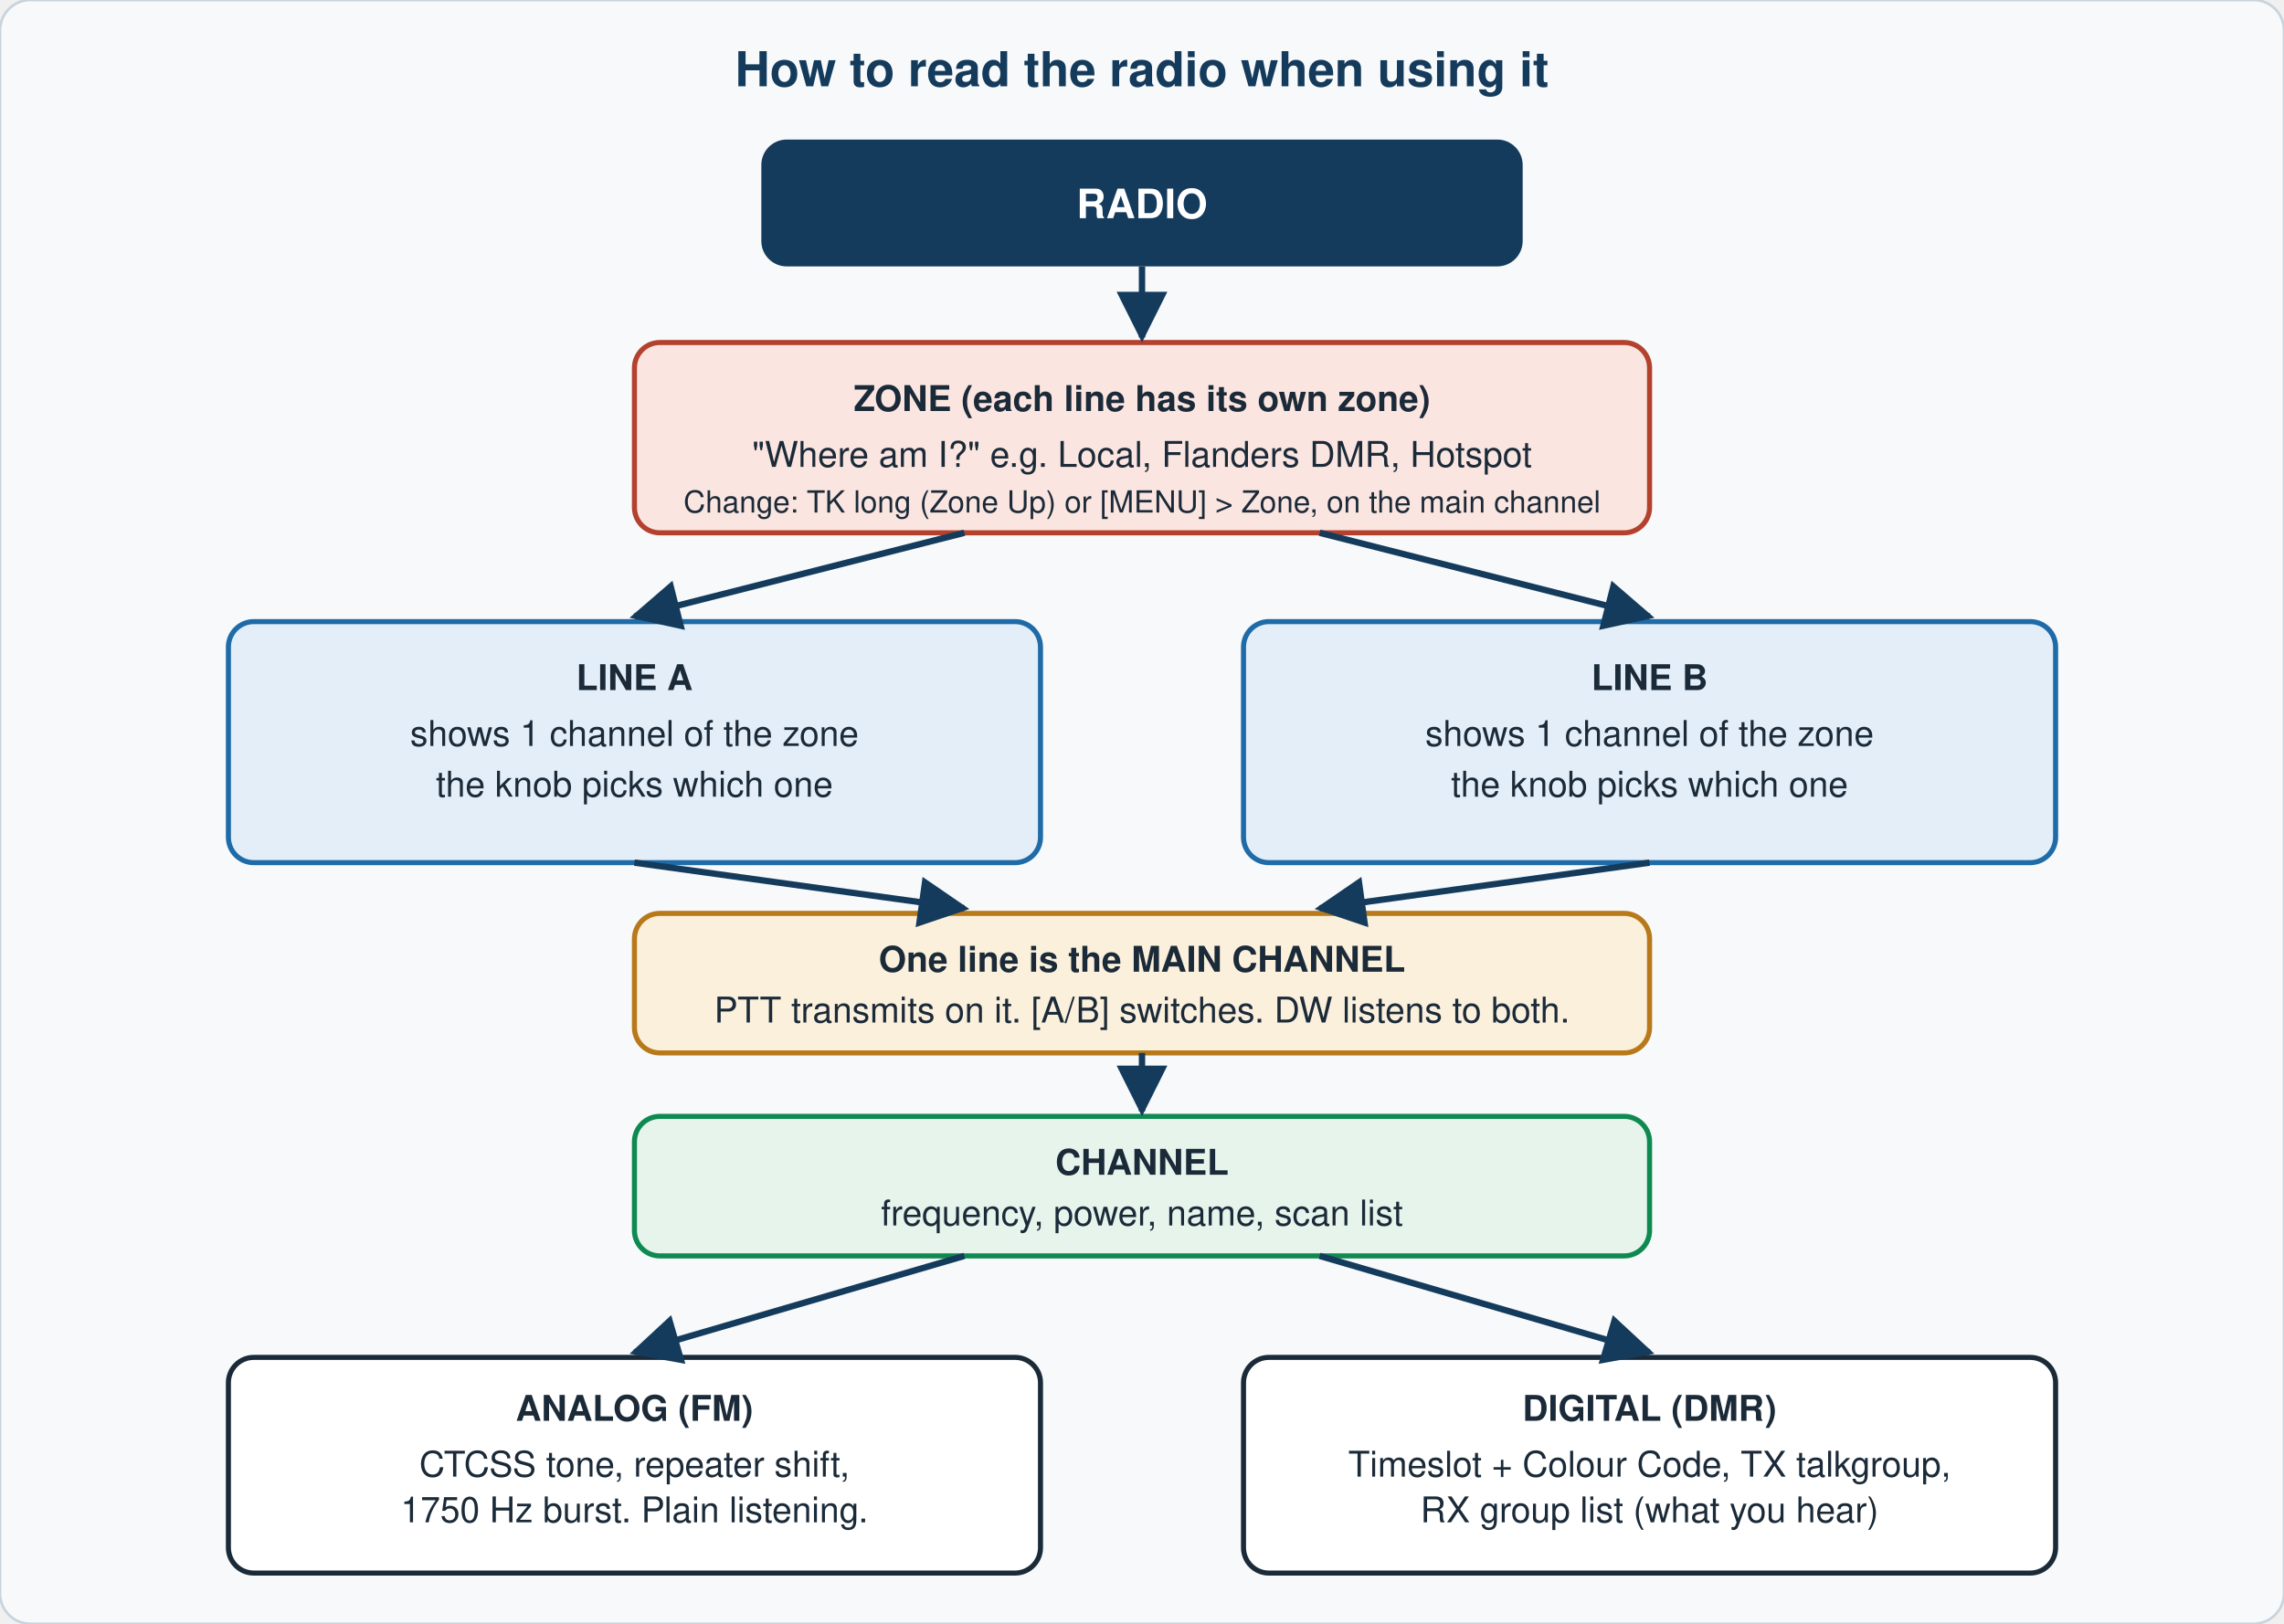
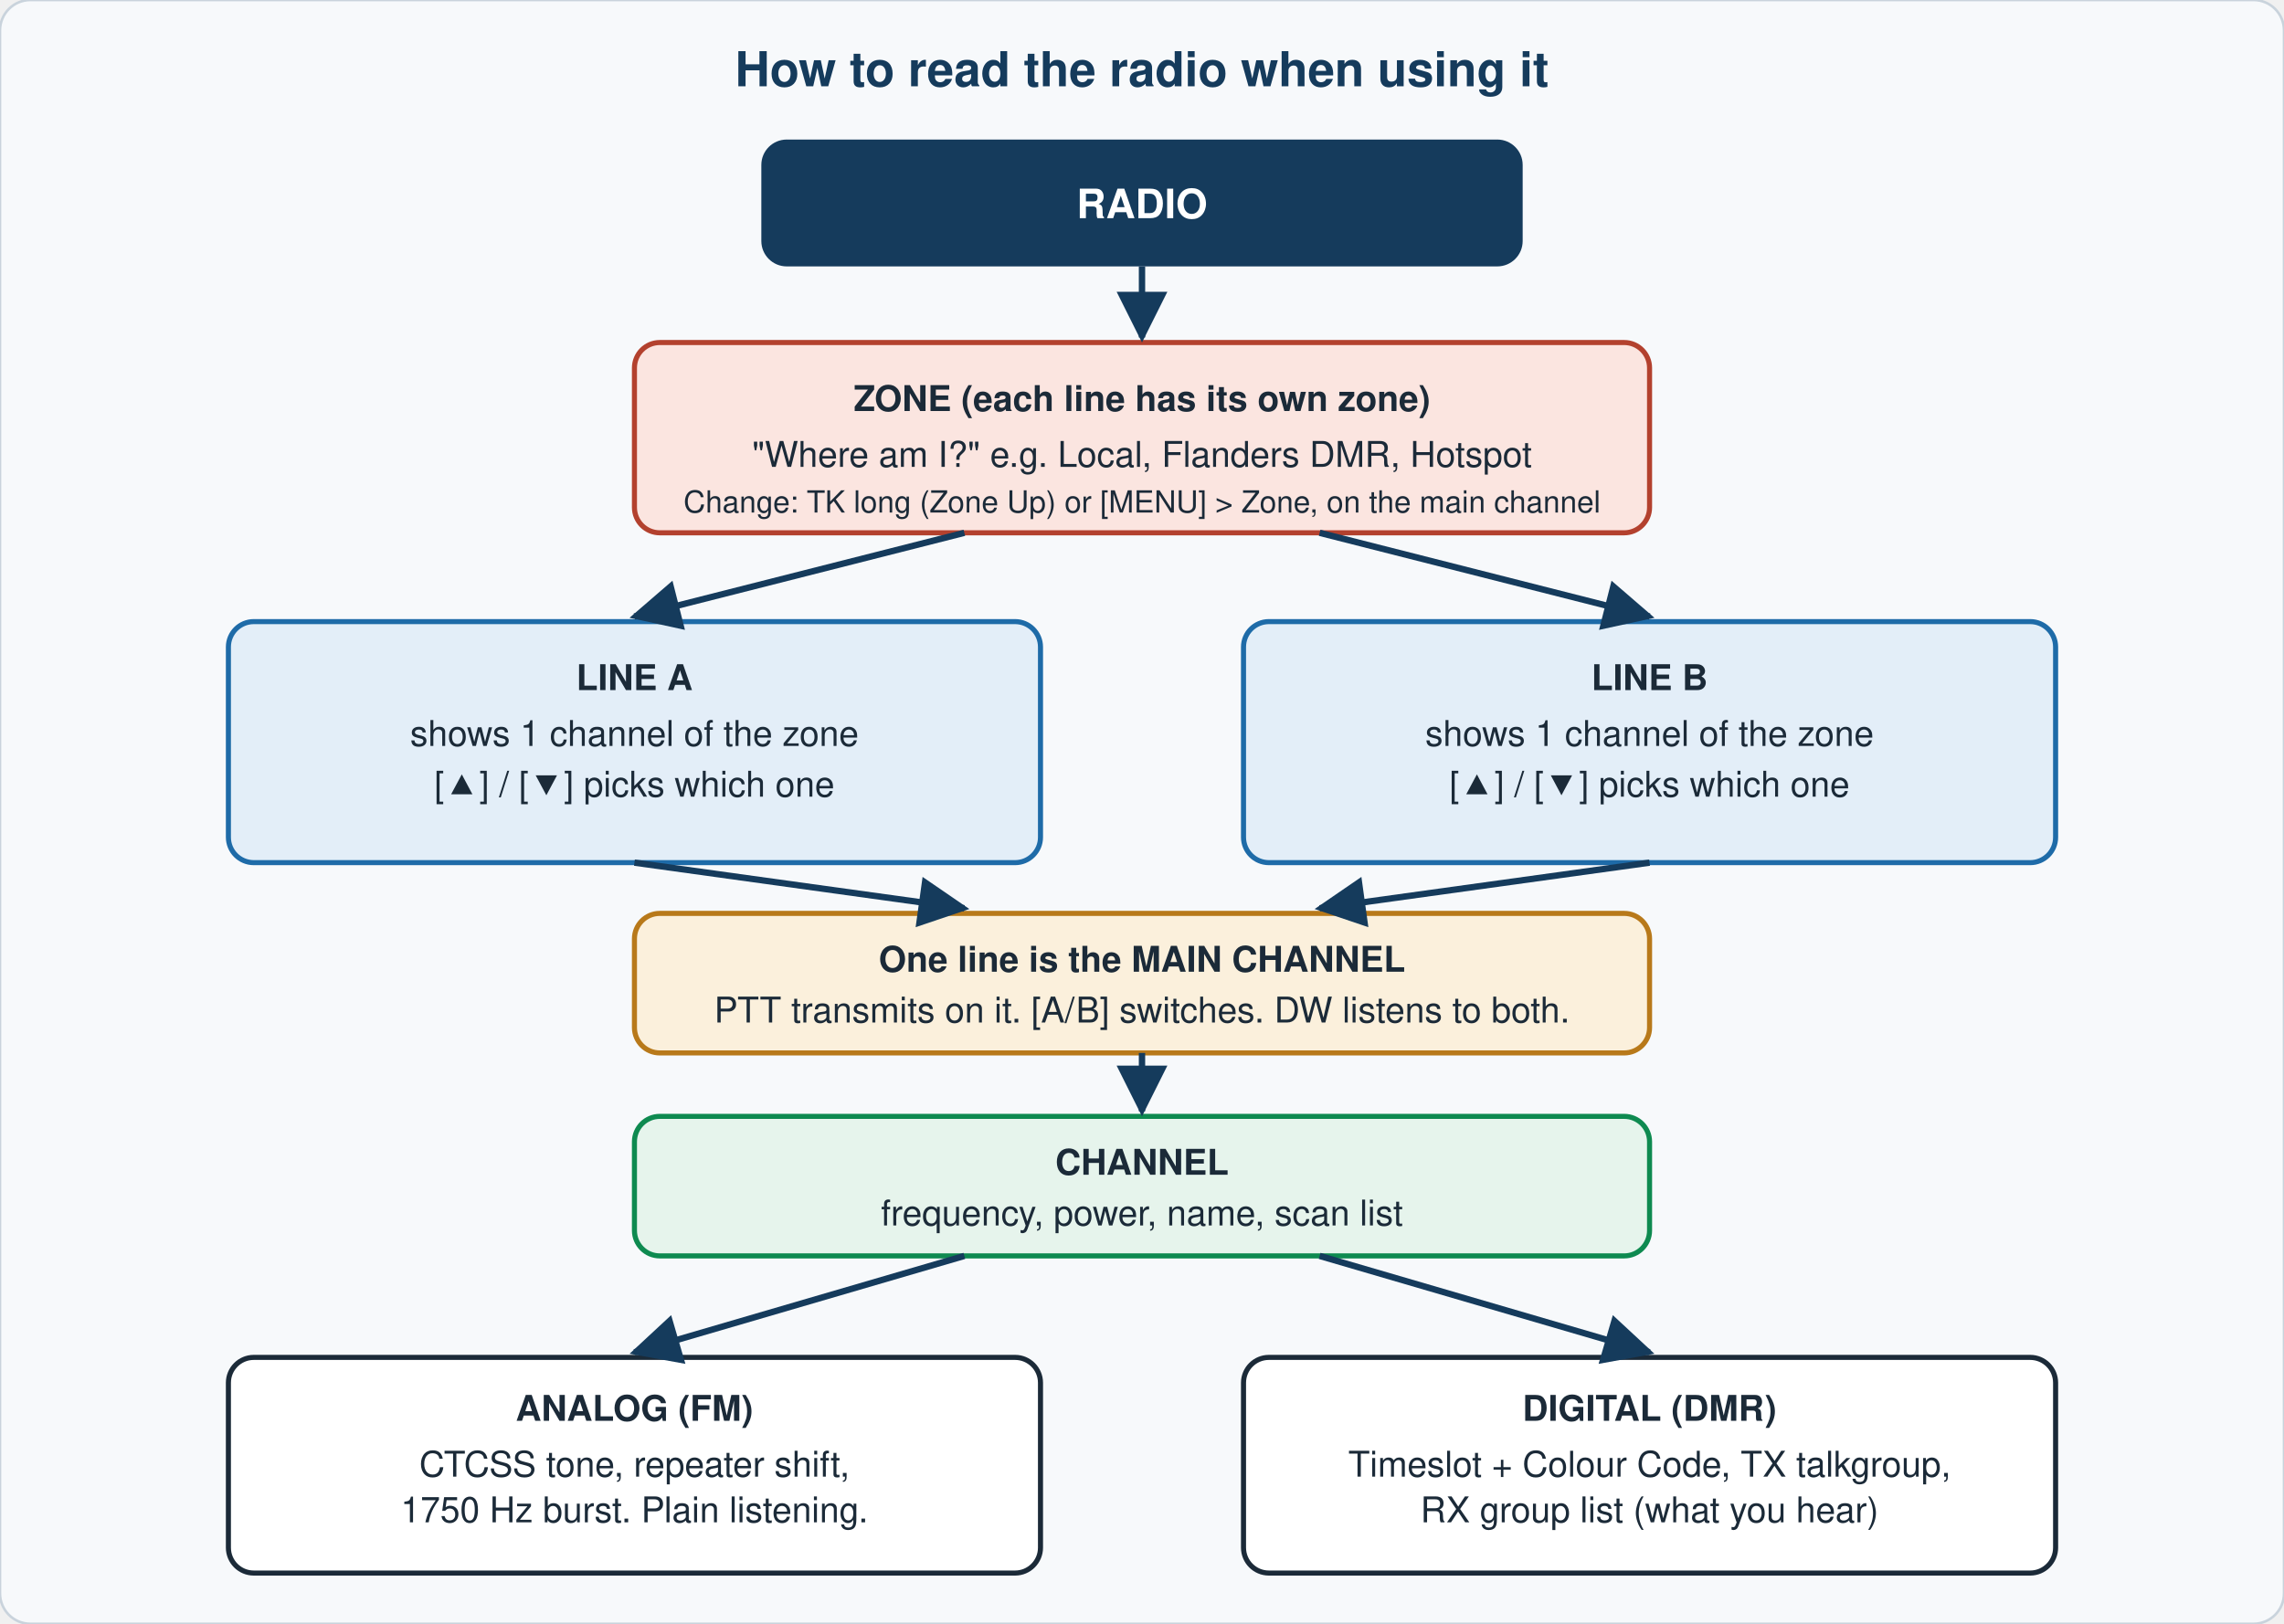
<svg xmlns="http://www.w3.org/2000/svg" viewBox="0 0 900 640" font-family="Helvetica, Arial, sans-serif" role="img" aria-label="Usage hierarchy: radio, zone, lines A and B, channel, analog or digital">
  <defs>
    <marker id="a" viewBox="0 0 10 10" refX="9" refY="5" markerWidth="8" markerHeight="8" orient="auto">
      <path d="M0 0L10 5L0 10z" fill="#153B5C" />
    </marker>
  </defs>
  <rect width="900" height="640" rx="12" fill="#F7F9FB" stroke="#C9D3DC" />
  <text x="450" y="34" text-anchor="middle" font-size="19" font-weight="700" fill="#153B5C">How to read the radio when using it</text>
  <g font-size="14" fill="#1B2A38">
    <rect x="300" y="55" width="300" height="50" rx="10" fill="#153B5C" />
    <text x="450" y="86" text-anchor="middle" font-size="16" font-weight="700" fill="#FFFFFF">RADIO</text>
    <rect x="250" y="135" width="400" height="75" rx="10" fill="#FBE5E0" stroke="#B3412E" stroke-width="2" />
    <text x="450" y="162" text-anchor="middle" font-weight="700">ZONE (each line has its own zone)</text>
    <text x="450" y="184" text-anchor="middle">"Where am I?" e.g. Local, Flanders DMR, Hotspot</text>
    <text x="450" y="202" text-anchor="middle" font-size="12">Change: TK long (Zone Up) or [MENU] &gt; Zone, on the main channel</text>
    <rect x="90" y="245" width="320" height="95" rx="10" fill="#E3EEF8" stroke="#1E6BA8" stroke-width="2" />
    <text x="250" y="272" text-anchor="middle" font-weight="700">LINE A</text>
    <text x="250" y="294" text-anchor="middle">shows 1 channel of the zone</text>
-     <text x="250" y="314" text-anchor="middle">the knob picks which one</text>
+     <text x="250" y="314" text-anchor="middle">[▲] / [▼] picks which one</text>
    <rect x="490" y="245" width="320" height="95" rx="10" fill="#E3EEF8" stroke="#1E6BA8" stroke-width="2" />
    <text x="650" y="272" text-anchor="middle" font-weight="700">LINE B</text>
    <text x="650" y="294" text-anchor="middle">shows 1 channel of the zone</text>
-     <text x="650" y="314" text-anchor="middle">the knob picks which one</text>
+     <text x="650" y="314" text-anchor="middle">[▲] / [▼] picks which one</text>
    <rect x="250" y="360" width="400" height="55" rx="10" fill="#FBF0DC" stroke="#B8791A" stroke-width="2" />
    <text x="450" y="383" text-anchor="middle" font-weight="700">One line is the MAIN CHANNEL</text>
    <text x="450" y="403" text-anchor="middle">PTT transmits on it. [A/B] switches. DW listens to both.</text>
    <rect x="250" y="440" width="400" height="55" rx="10" fill="#E6F4EC" stroke="#0E8A50" stroke-width="2" />
    <text x="450" y="463" text-anchor="middle" font-weight="700">CHANNEL</text>
    <text x="450" y="483" text-anchor="middle">frequency, power, name, scan list</text>
    <rect x="90" y="535" width="320" height="85" rx="10" fill="#FFFFFF" stroke="#1B2A38" stroke-width="2" />
    <text x="250" y="560" text-anchor="middle" font-weight="700">ANALOG (FM)</text>
    <text x="250" y="582" text-anchor="middle">CTCSS tone, repeater shift,</text>
    <text x="250" y="600" text-anchor="middle">1750 Hz burst. Plain listening.</text>
    <rect x="490" y="535" width="320" height="85" rx="10" fill="#FFFFFF" stroke="#1B2A38" stroke-width="2" />
    <text x="650" y="560" text-anchor="middle" font-weight="700">DIGITAL (DMR)</text>
    <text x="650" y="582" text-anchor="middle">Timeslot + Colour Code, TX talkgroup,</text>
    <text x="650" y="600" text-anchor="middle">RX group list (what you hear)</text>
  </g>
  <g stroke="#153B5C" stroke-width="2.5" marker-end="url(#a)" fill="none">
    <line x1="450" y1="105" x2="450" y2="133" />
    <path d="M380 210 L250 243" />
    <path d="M520 210 L650 243" />
    <path d="M250 340 L380 358" />
    <path d="M650 340 L520 358" />
    <line x1="450" y1="415" x2="450" y2="438" />
    <path d="M380 495 L250 533" />
    <path d="M520 495 L650 533" />
  </g>
</svg>
